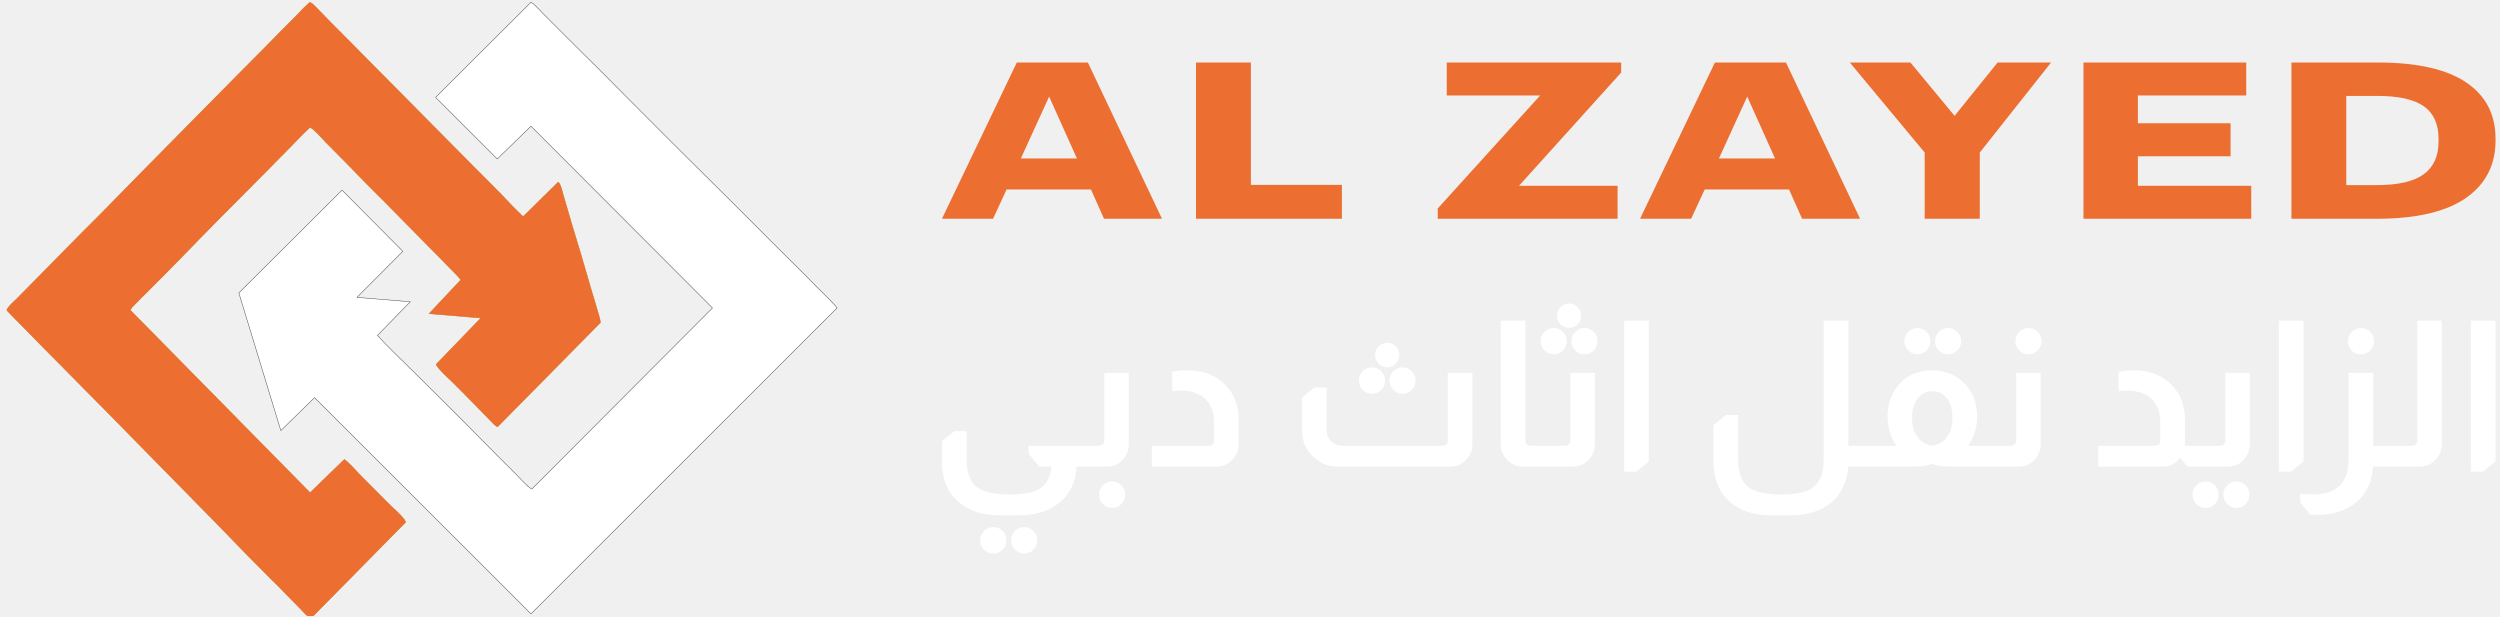
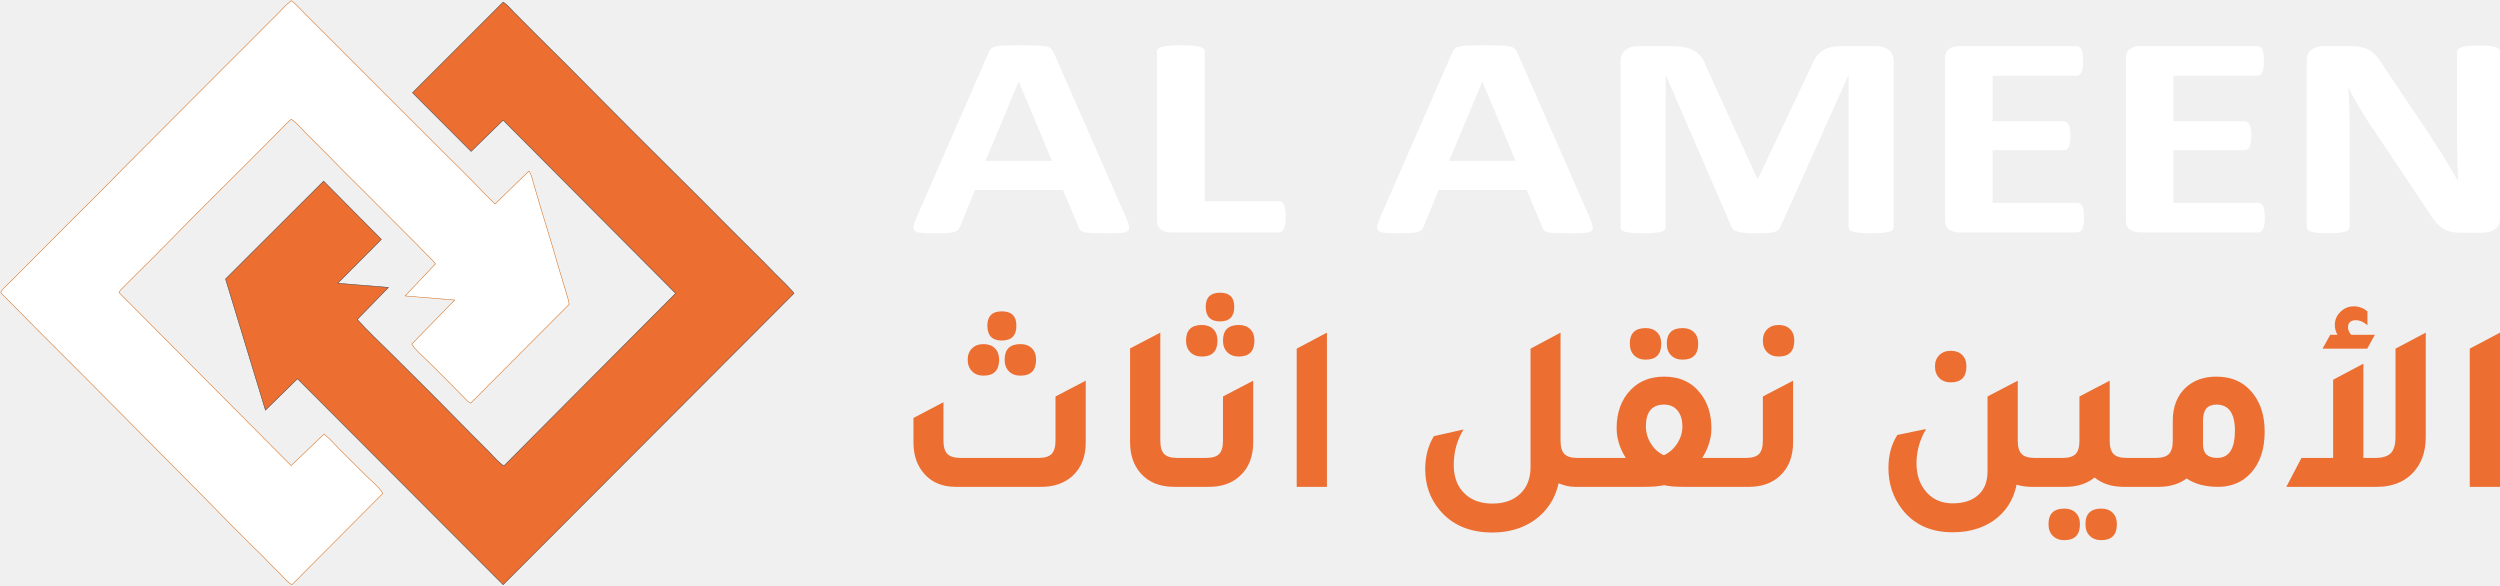
- <svg xmlns="http://www.w3.org/2000/svg" width="560" height="138" overflow="hidden">
+ <svg xmlns="http://www.w3.org/2000/svg" width="1768" height="414" xml:space="preserve" overflow="hidden">
  <defs>
    <clipPath id="clip0">
-       <rect x="40" y="111" width="560" height="138" />
+       <rect x="216" y="412" width="1768" height="414" />
    </clipPath>
  </defs>
-   <g clip-path="url(#clip0)" transform="translate(-40 -111)">
-     <path d="M109.453 111.5C110.146 111.892 110.688 112.534 111.256 113.105 112.179 114.035 113.071 114.994 113.998 115.918 117.315 119.215 120.583 122.557 123.87 125.884 131.195 133.302 138.531 140.71 145.884 148.099 147.995 150.219 150.124 152.326 152.209 154.472 153.851 156.162 155.448 157.924 157.179 159.523 159.809 156.939 162.439 154.355 165.068 151.774 165.709 152.53 165.889 153.754 166.182 154.717 166.806 156.765 167.357 158.834 167.983 160.882 169.492 165.819 170.979 170.77 172.39 175.734 172.873 177.435 173.443 179.11 173.91 180.815 174.134 181.63 174.418 182.416 174.5 183.256 166.821 191.037 159.141 198.818 151.46 206.598 150.878 206.361 150.446 205.836 150.003 205.379 149.219 204.574 148.449 203.761 147.66 202.962 145.489 200.768 143.351 198.54 141.144 196.387 140.181 195.446 138.249 193.763 137.688 192.634 141.029 189.167 144.371 185.702 147.714 182.238 143.849 181.912 139.987 181.588 136.122 181.261 138.488 178.735 140.853 176.208 143.219 173.682 142.528 172.75 141.647 171.981 140.851 171.145 139.176 169.383 137.451 167.667 135.743 165.939 132.583 162.75 129.447 159.539 126.288 156.352 124.249 154.296 122.157 152.282 120.17 150.175 117.828 147.691 115.363 145.325 112.983 142.879 112.183 142.057 110.36 139.916 109.453 139.524 108.075 140.759 106.807 142.14 105.511 143.461 103.189 145.833 100.854 148.195 98.512 150.547 92.576 156.509 86.626 162.464 80.781 168.517 78.183 171.206 75.528 173.847 72.888 176.492 72.027 177.354 71.158 178.201 70.317 179.08 69.892 179.525 69.423 179.906 69.174 180.463 82.6 194.095 96.029 207.729 109.455 221.361 112.018 218.877 114.58 216.393 117.143 213.909 118.433 214.898 119.49 216.183 120.618 217.346 122.639 219.426 124.734 221.425 126.746 223.513 127.896 224.705 130.213 226.554 130.892 227.943 123.811 235.129 116.731 242.315 109.65 249.5 108.687 249.002 107.862 247.954 107.104 247.177 105.701 245.735 104.248 244.343 102.89 242.861 102.257 242.17 101.55 241.556 100.886 240.898 99.889 239.911 98.926 238.89 97.925 237.905 94.731 234.758 91.668 231.467 88.517 228.274 77.353 216.956 66.261 205.563 55.069 194.277 51.679 190.857 48.277 187.45 44.927 183.987 43.788 182.81 42.595 181.685 41.5 180.463 41.956 179.485 42.976 178.701 43.74 177.934 45.258 176.412 46.761 174.874 48.275 173.345 52.781 168.792 57.234 164.184 61.785 159.677 64.775 156.719 67.664 153.654 70.629 150.67 78.438 142.809 86.176 134.878 93.987 127.017 97.052 123.933 100.138 120.869 103.162 117.745 104.137 116.737 105.157 115.774 106.133 114.768 107.213 113.652 108.239 112.472 109.453 111.5Z" stroke="#D56811" stroke-width="0.106" stroke-linejoin="round" stroke-miterlimit="10" fill="#EC6E31" fill-rule="evenodd" />
-     <path d="M158.938 111.5C159.925 112.096 160.691 113.082 161.501 113.899 163.049 115.46 164.593 117.03 166.158 118.568 171.663 123.977 177.115 129.444 182.542 134.929 192.577 145.069 202.806 155.017 212.842 165.157 216.197 168.548 219.66 171.835 222.965 175.275 224.1 176.456 225.33 177.537 226.429 178.753 226.794 179.157 227.209 179.528 227.5 179.982 204.645 202.822 181.793 225.662 158.938 248.5 142.778 232.357 126.62 216.213 110.46 200.07 107.943 202.532 105.425 204.996 102.909 207.457 99.773 197.177 96.636 186.894 93.5 176.614 101.207 168.94 108.914 161.268 116.618 153.595 121.157 158.163 125.696 162.731 130.235 167.297 126.808 170.733 123.38 174.169 119.953 177.605 123.935 177.935 127.919 178.265 131.903 178.596 129.452 181.106 127.002 183.616 124.551 186.128 127.13 188.986 129.995 191.624 132.724 194.343 137.826 199.424 142.976 204.468 148.004 209.623 150.485 212.166 153.031 214.649 155.534 217.172 156.371 218.018 158.196 220.12 159.137 220.545 172.624 207.024 186.112 193.503 199.598 179.982 186.045 166.409 172.492 152.835 158.938 139.262 156.422 141.711 153.906 144.162 151.388 146.611 146.783 142.012 142.177 137.41 137.571 132.808 144.693 125.705 151.816 118.604 158.938 111.5Z" stroke="#464646" stroke-width="0.106" stroke-linejoin="round" stroke-miterlimit="10" fill="#FFFFFF" fill-rule="evenodd" />
-     <path d="M269.394 229.067C270.209 229.067 270.904 229.356 271.478 229.934 272.052 230.512 272.339 231.212 272.339 232.033 272.339 232.855 272.052 233.555 271.478 234.133 270.904 234.711 270.209 235 269.394 235 268.608 235 267.929 234.711 267.355 234.133 266.781 233.555 266.494 232.855 266.494 232.033 266.494 231.212 266.781 230.512 267.355 229.934 267.929 229.356 268.608 229.067 269.394 229.067ZM262.507 229.067C263.323 229.067 264.018 229.356 264.591 229.934 265.165 230.512 265.452 231.212 265.452 232.033 265.452 232.855 265.165 233.555 264.591 234.133 264.018 234.711 263.323 235 262.507 235 261.692 235 260.997 234.711 260.423 234.133 259.849 233.555 259.563 232.855 259.563 232.033 259.563 231.212 259.849 230.512 260.423 229.934 260.997 229.356 261.692 229.067 262.507 229.067ZM540.963 218.843C541.779 218.843 542.466 219.133 543.025 219.711 543.583 220.289 543.863 220.989 543.863 221.81 543.863 222.632 543.583 223.331 543.025 223.91 542.466 224.488 541.779 224.777 540.963 224.777 540.148 224.777 539.453 224.488 538.879 223.91 538.305 223.331 538.018 222.632 538.018 221.81 538.018 220.989 538.305 220.289 538.879 219.711 539.453 219.133 540.148 218.843 540.963 218.843ZM534.032 218.843C534.847 218.843 535.542 219.133 536.116 219.711 536.689 220.289 536.976 220.989 536.976 221.81 536.976 222.632 536.689 223.331 536.116 223.91 535.542 224.488 534.847 224.777 534.032 224.777 533.246 224.777 532.567 224.488 531.993 223.91 531.419 223.331 531.132 222.632 531.132 221.81 531.132 220.989 531.419 220.289 531.993 219.711 532.567 219.133 533.246 218.843 534.032 218.843ZM289.097 218.843C289.913 218.843 290.608 219.133 291.181 219.711 291.755 220.289 292.042 220.989 292.042 221.81 292.042 222.632 291.755 223.331 291.181 223.91 290.608 224.488 289.913 224.777 289.097 224.777 288.282 224.777 287.595 224.488 287.036 223.91 286.477 223.331 286.198 222.632 286.198 221.81 286.198 220.989 286.477 220.289 287.036 219.711 287.595 219.133 288.282 218.843 289.097 218.843ZM472.822 198.625C471.463 198.625 470.368 199.173 469.537 200.268 468.707 201.363 468.291 202.824 468.291 204.65 468.291 206.384 468.707 207.806 469.537 208.917 470.368 210.027 471.463 210.659 472.822 210.811 474.181 210.659 475.276 210.027 476.106 208.917 476.937 207.806 477.352 206.384 477.352 204.65 477.352 202.824 476.945 201.363 476.129 200.268 475.314 199.173 474.211 198.625 472.822 198.625ZM364.292 194.518 369.819 194.518 369.819 210.491C369.819 211.769 369.426 212.849 368.641 213.732 367.674 214.918 366.436 215.512 364.926 215.512L339.555 215.512C337.592 215.512 335.901 214.873 334.481 213.595 332.578 211.982 331.627 209.883 331.627 207.297L331.627 200.086 334.436 197.804 337.154 197.804 337.154 207.297C337.154 208.362 337.517 209.229 338.241 209.898 338.936 210.537 339.737 210.857 340.643 210.857L363.159 210.857C363.914 210.857 364.292 210.476 364.292 209.716ZM287.376 194.518 292.858 194.518 292.858 210.491C292.858 211.678 292.465 212.773 291.68 213.777 290.683 214.934 289.445 215.512 287.965 215.512L282.894 215.512 281.173 215.512C280.931 219.315 279.421 222.175 276.642 224.092 274.468 225.644 271.704 226.42 268.352 226.42L263.867 226.42C260.061 226.42 257.026 225.431 254.76 223.453 252.253 221.384 251 218.372 251 214.416L251 209.807 253.809 207.57 256.527 207.57 256.527 213.914C256.527 216.805 257.245 218.836 258.679 220.007 260.114 221.179 262.583 221.764 266.086 221.764 269.137 221.764 271.342 221.369 272.701 220.578 274.362 219.635 275.314 217.946 275.555 215.512L272.746 215.512 270.39 212.591 270.39 210.857 279.221 210.857 282.894 210.857 286.198 210.857C286.53 210.857 286.817 210.735 287.059 210.491 287.27 210.278 287.376 210.02 287.376 209.716ZM518.151 193.97C521.625 193.97 524.433 195.096 526.578 197.347 528.481 199.386 529.432 201.911 529.432 204.923L529.432 209.305C529.432 210.005 529.417 210.522 529.387 210.857L530.317 210.857 530.565 210.857 537.294 210.857C537.626 210.857 537.913 210.735 538.154 210.491 538.366 210.278 538.471 210.02 538.471 209.716L538.471 194.518 543.953 194.518 543.953 210.491C543.953 211.678 543.561 212.773 542.775 213.777 541.779 214.934 540.54 215.512 539.06 215.512L530.565 215.512 530.317 215.512 529.976 215.512 528.481 213.641 528.345 213.641C528.103 213.914 527.846 214.173 527.574 214.416 526.668 215.147 525.657 215.512 524.539 215.512L509.996 215.512 509.996 210.857 522.772 210.857C523.527 210.857 523.905 210.476 523.905 209.716L523.905 205.471C523.905 203.372 523.271 201.683 522.002 200.405 520.824 199.218 519.118 198.579 516.883 198.488 515.856 198.488 515.085 198.549 514.572 198.671L514.572 194.244C515.599 194.061 516.792 193.97 518.151 193.97ZM306.172 193.97C309.645 193.97 312.454 195.096 314.599 197.347 316.501 199.386 317.453 201.911 317.453 204.923L317.453 210.491C317.453 211.921 316.939 213.123 315.912 214.097 314.976 215.04 313.859 215.512 312.56 215.512L298.017 215.512 298.017 210.857 310.793 210.857C311.548 210.857 311.926 210.476 311.926 209.716L311.926 205.471C311.926 203.372 311.291 201.683 310.023 200.405 308.845 199.218 307.138 198.579 304.903 198.488 303.876 198.488 303.106 198.549 302.593 198.671L302.593 194.244C303.62 194.061 304.813 193.97 306.172 193.97ZM354.189 193.285C354.974 193.285 355.654 193.574 356.227 194.152 356.801 194.73 357.088 195.43 357.088 196.252 357.088 197.073 356.801 197.773 356.227 198.351 355.654 198.929 354.974 199.218 354.189 199.218 353.373 199.218 352.679 198.929 352.105 198.351 351.531 197.773 351.244 197.073 351.244 196.252 351.244 195.43 351.531 194.73 352.105 194.152 352.679 193.574 353.373 193.285 354.189 193.285ZM347.302 193.285C348.118 193.285 348.813 193.574 349.386 194.152 349.96 194.73 350.247 195.43 350.247 196.252 350.247 197.073 349.96 197.773 349.386 198.351 348.813 198.929 348.118 199.218 347.302 199.218 346.487 199.218 345.8 198.929 345.241 198.351 344.682 197.773 344.403 197.073 344.403 196.252 344.403 195.43 344.682 194.73 345.241 194.152 345.8 193.574 346.487 193.285 347.302 193.285ZM350.746 187.808C351.501 187.808 352.135 188.075 352.648 188.607 353.162 189.14 353.419 189.786 353.419 190.547 353.419 191.308 353.162 191.954 352.648 192.487 352.135 193.019 351.501 193.285 350.746 193.285 349.991 193.285 349.349 193.019 348.82 192.487 348.292 191.954 348.027 191.308 348.027 190.547 348.027 189.786 348.292 189.14 348.82 188.607 349.349 188.075 349.991 187.808 350.746 187.808ZM568.84 184.477C569.656 184.477 570.35 184.766 570.924 185.344 571.498 185.922 571.785 186.622 571.785 187.443 571.785 188.234 571.498 188.919 570.924 189.497 570.35 190.075 569.656 190.364 568.84 190.364 568.025 190.364 567.338 190.083 566.779 189.52 566.22 188.957 565.941 188.265 565.941 187.443 565.941 186.622 566.22 185.922 566.779 185.344 567.338 184.766 568.025 184.477 568.84 184.477ZM494.349 184.477C495.165 184.477 495.859 184.766 496.433 185.344 497.007 185.922 497.294 186.622 497.294 187.443 497.294 188.234 497.007 188.919 496.433 189.497 495.859 190.075 495.165 190.364 494.349 190.364 493.564 190.364 492.884 190.075 492.311 189.497 491.737 188.919 491.45 188.234 491.45 187.443 491.45 186.622 491.737 185.922 492.311 185.344 492.884 184.766 493.564 184.477 494.349 184.477ZM476.356 184.477C477.171 184.477 477.866 184.766 478.44 185.344 479.013 185.922 479.3 186.622 479.3 187.443 479.3 188.234 479.013 188.919 478.44 189.497 477.866 190.075 477.171 190.364 476.356 190.364 475.54 190.364 474.853 190.083 474.294 189.52 473.735 188.957 473.456 188.265 473.456 187.443 473.456 186.622 473.735 185.922 474.294 185.344 474.853 184.766 475.54 184.477 476.356 184.477ZM469.469 184.477C470.285 184.477 470.979 184.766 471.553 185.344 472.127 185.922 472.414 186.622 472.414 187.443 472.414 188.234 472.127 188.919 471.553 189.497 470.979 190.075 470.285 190.364 469.469 190.364 468.684 190.364 468.004 190.075 467.431 189.497 466.857 188.919 466.57 188.234 466.57 187.443 466.57 186.622 466.857 185.922 467.431 185.344 468.004 184.766 468.684 184.477 469.469 184.477ZM394.888 184.477C395.703 184.477 396.398 184.766 396.972 185.344 397.546 185.922 397.833 186.622 397.833 187.443 397.833 188.234 397.546 188.919 396.972 189.497 396.398 190.075 395.703 190.364 394.888 190.364 394.103 190.364 393.423 190.075 392.849 189.497 392.275 188.919 391.988 188.234 391.988 187.443 391.988 186.622 392.275 185.922 392.849 185.344 393.423 184.766 394.103 184.477 394.888 184.477ZM388.047 184.477C388.832 184.477 389.512 184.766 390.085 185.344 390.659 185.922 390.946 186.622 390.946 187.443 390.946 188.234 390.659 188.919 390.085 189.497 389.512 190.075 388.832 190.364 388.047 190.364 387.231 190.364 386.537 190.075 385.963 189.497 385.389 188.919 385.102 188.234 385.102 187.443 385.102 186.622 385.389 185.922 385.963 185.344 386.537 184.766 387.231 184.477 388.047 184.477ZM593.473 182.834 599 182.834 599 214.371 596.191 216.653 593.473 216.653ZM581.472 182.834 586.954 182.834 586.954 210.491C586.954 211.769 586.547 212.865 585.731 213.777 584.795 214.934 583.572 215.512 582.061 215.512L573.914 215.512 573.318 215.512 571.558 215.512C571.317 219.193 569.867 222.008 567.209 223.955 565.035 225.537 562.347 226.328 559.145 226.328 558.752 226.328 558.194 226.313 557.469 226.283L555.249 223.499 555.249 221.536C556.215 221.688 557.152 221.764 558.058 221.764 563.404 221.764 566.077 219.148 566.077 213.914L566.077 194.518 571.604 194.518 571.604 210.857 573.318 210.857 573.914 210.857 580.295 210.857C580.627 210.857 580.914 210.735 581.155 210.491 581.367 210.278 581.472 210.02 581.472 209.716ZM550.472 182.834 555.999 182.834 555.999 214.371 553.19 216.653 550.472 216.653ZM448.509 182.834 454.036 182.834 454.036 210.857 455.833 210.857 456.301 210.857 464.848 210.857C463.489 209.031 462.81 206.825 462.81 204.239 462.81 201.896 463.398 199.873 464.576 198.169 466.479 195.369 469.228 193.97 472.822 193.97 475.54 193.97 477.82 194.822 479.663 196.526 481.807 198.503 482.88 201.074 482.88 204.239 482.88 206.734 482.2 208.94 480.841 210.857L483.476 210.857 483.967 210.857 490.453 210.857C490.785 210.857 491.072 210.735 491.314 210.491 491.525 210.278 491.631 210.02 491.631 209.716L491.631 194.518 497.113 194.518 497.113 210.491C497.113 211.678 496.72 212.773 495.935 213.777 494.938 214.934 493.7 215.512 492.22 215.512L483.967 215.512 483.476 215.512 477.171 215.512C475.208 215.512 473.788 215.314 472.912 214.918L472.686 214.918C471.84 215.314 470.421 215.512 468.427 215.512L456.301 215.512 455.833 215.512 453.99 215.512C453.779 218.859 452.541 221.521 450.275 223.499 447.95 225.446 444.914 226.42 441.169 226.42L436.684 226.42C432.607 226.42 429.405 225.294 427.079 223.042 424.905 220.913 423.818 218.037 423.818 214.416L423.818 206.247 426.626 203.965 429.345 203.965 429.345 213.914C429.345 216.805 430.07 218.836 431.519 220.007 432.969 221.179 435.446 221.764 438.949 221.764 442.362 221.764 444.763 221.232 446.153 220.167 447.723 218.95 448.509 216.866 448.509 213.914ZM403.807 182.834 409.335 182.834 409.335 214.371 406.526 216.653 403.807 216.653ZM376.164 182.834 381.691 182.834 381.691 209.716C381.691 210.02 381.782 210.263 381.963 210.446 382.144 210.72 382.431 210.857 382.824 210.857L383.607 210.857 384.002 210.857 390.584 210.857C390.916 210.857 391.203 210.735 391.445 210.491 391.656 210.278 391.762 210.02 391.762 209.716L391.762 194.518 397.244 194.518 397.244 210.491C397.244 211.678 396.851 212.773 396.066 213.777 395.069 214.934 393.831 215.512 392.351 215.512L384.002 215.512 383.607 215.512 381.057 215.512C379.818 215.512 378.731 215.071 377.795 214.188 376.708 213.184 376.164 211.952 376.164 210.491ZM391.49 179C392.215 179 392.841 179.266 393.37 179.799 393.899 180.331 394.163 180.963 394.163 181.693 394.163 182.453 393.906 183.1 393.393 183.632 392.879 184.165 392.245 184.431 391.49 184.431 390.705 184.431 390.055 184.173 389.542 183.655 389.028 183.138 388.772 182.484 388.772 181.693 388.772 180.932 389.036 180.293 389.564 179.776 390.093 179.259 390.735 179 391.49 179Z" fill="#FFFFFF" fill-rule="evenodd" />
-     <path d="M431.378 132.632 425.044 146.493 437.605 146.493ZM275.005 132.632 268.671 146.493 281.232 146.493ZM565.569 132.485 565.569 152.466 572.385 152.466C577.179 152.469 580.692 151.655 582.922 150.024 585.153 148.392 586.256 145.925 586.231 142.622L586.231 142.231C586.264 138.868 585.172 136.399 582.956 134.823 580.739 133.248 577.198 132.468 572.332 132.485ZM553.279 125 572.865 125C581.57 125.035 588.102 126.53 592.461 129.484 596.819 132.437 598.999 136.637 599 142.084L599 142.476C598.997 147.941 596.808 152.214 592.434 155.296 588.06 158.378 581.519 159.946 572.811 160L553.279 160ZM506.7 125 543.158 125 543.158 132.387 518.884 132.387 518.884 138.611 539.645 138.611 539.645 145.998 518.884 145.998 518.884 152.613 544.276 152.613 544.276 160 506.7 160ZM454.358 125 467.933 125 477.831 136.944 487.463 125 499.44 125 483.47 145.168 483.47 160 471.127 160 471.127 145.168ZM424.139 125 440.054 125 456.661 160 443.673 160 440.746 153.439 421.851 153.439 418.817 160 407.373 160ZM364.074 125 403.141 125 403.141 127.25 380.254 152.613 402.342 152.613 402.342 160 362.051 160 362.051 157.701 384.991 132.387 364.074 132.387ZM307.906 125 320.197 125 320.197 152.417 340.585 152.417 340.585 160 307.906 160ZM267.766 125 283.681 125 300.287 160 287.3 160 284.373 153.439 265.477 153.439 262.444 160 251 160Z" fill="#EC6E31" fill-rule="evenodd" />
+   <g clip-path="url(#clip0)" transform="translate(-216 -412)">
+     <path d="M421.892 412.5C423.986 413.672 425.625 415.593 427.34 417.304 430.131 420.086 432.827 422.958 435.63 425.721 445.654 435.589 455.532 445.59 465.467 455.547 487.609 477.749 509.783 499.919 532.007 522.033 538.386 528.377 544.822 534.683 551.125 541.103 556.086 546.161 560.914 551.434 566.147 556.219 574.096 548.487 582.044 540.755 589.992 533.029 591.928 535.291 592.472 538.955 593.358 541.839 595.244 547.967 596.909 554.16 598.801 560.288 603.363 575.062 607.856 589.88 612.121 604.736 613.583 609.826 615.304 614.839 616.715 619.941 617.393 622.381 618.253 624.733 618.5 627.249 595.288 650.535 572.077 673.82 548.859 697.106 547.1 696.396 545.796 694.824 544.455 693.455 542.088 691.047 539.759 688.613 537.374 686.223 530.811 679.657 524.35 672.99 517.68 666.544 514.77 663.73 508.929 658.691 507.233 655.313 517.332 644.938 527.432 634.569 537.538 624.2 525.856 623.224 514.181 622.255 502.499 621.278 509.65 613.717 516.801 606.156 523.952 598.595 521.863 595.806 519.199 593.506 516.794 591.002 511.732 585.729 506.518 580.595 501.354 575.423 491.805 565.878 482.325 556.27 472.776 546.731 466.613 540.577 460.291 534.55 454.285 528.244 447.204 520.809 439.756 513.73 432.561 506.409 430.144 503.95 424.632 497.543 421.892 496.37 417.728 500.065 413.893 504.197 409.976 508.152 402.958 515.251 395.902 522.318 388.821 529.359 370.881 547.2 352.896 565.023 335.228 583.137 327.375 591.186 319.351 599.089 311.371 607.005 308.77 609.585 306.144 612.12 303.6 614.75 302.316 616.081 300.898 617.222 300.145 618.889 340.727 659.687 381.316 700.49 421.898 741.288 429.644 733.853 437.389 726.419 445.135 718.984 449.033 721.944 452.229 725.791 455.64 729.271 461.746 735.495 468.081 741.478 474.162 747.727 477.636 751.295 484.641 756.828 486.692 760.986 465.29 782.491 443.888 803.995 422.487 825.5 419.576 824.011 417.082 820.873 414.792 818.547 410.552 814.231 406.16 810.067 402.053 805.63 400.142 803.564 398.003 801.726 395.997 799.755 392.985 796.802 390.074 793.747 387.049 790.8 377.392 781.381 368.134 771.532 358.611 761.975 324.869 728.105 291.343 694.006 257.513 660.231 247.267 649.996 236.984 639.798 226.859 629.435 223.417 625.912 219.81 622.546 216.5 618.889 217.88 615.961 220.961 613.616 223.271 611.321 227.859 606.765 232.403 602.163 236.978 597.587 250.596 583.961 264.056 570.169 277.813 556.682 286.85 547.828 295.583 538.657 304.543 529.727 328.147 506.2 351.536 482.465 375.146 458.938 384.41 449.71 393.738 440.539 402.876 431.191 405.825 428.174 408.906 425.29 411.855 422.279 415.121 418.939 418.221 415.409 421.892 412.5Z" stroke="#D56811" stroke-width="0.363" stroke-linejoin="round" stroke-miterlimit="10" fill="#FFFFFF" fill-rule="evenodd" />
+     <path d="M571.814 413.5C574.776 415.291 577.073 418.258 579.502 420.714 584.147 425.409 588.778 430.129 593.473 434.755 609.988 451.023 626.344 467.462 642.625 483.958 672.731 514.451 703.419 544.369 733.525 574.862 743.592 585.062 753.981 594.946 763.896 605.291 767.3 608.841 770.989 612.093 774.286 615.751 775.381 616.966 776.627 618.079 777.5 619.446 708.936 688.133 640.379 756.82 571.814 825.5 523.334 776.954 474.859 728.402 426.379 679.856 418.83 687.26 411.275 694.669 403.727 702.073 394.318 671.156 384.909 640.232 375.5 609.316 398.62 586.239 421.741 563.168 444.855 540.091 458.471 553.828 472.088 567.566 485.705 581.297 475.423 591.63 465.141 601.963 454.858 612.296 466.805 613.289 478.757 614.283 490.71 615.276 483.357 622.825 476.005 630.374 468.652 637.929 476.391 646.522 484.983 654.457 493.171 662.632 508.477 677.914 523.929 693.081 539.013 708.584 546.454 716.234 554.091 723.701 561.602 731.287 564.114 733.831 569.587 740.152 572.409 741.431 612.873 700.769 653.337 660.108 693.795 619.446 653.135 578.626 612.475 537.807 571.814 496.987 564.266 504.352 556.717 511.724 549.162 519.09 535.35 505.257 521.531 491.419 507.711 477.58 529.079 456.218 550.447 434.862 571.814 413.5Z" stroke="#464646" stroke-width="0.363" stroke-linejoin="round" stroke-miterlimit="10" fill="#EC6E31" fill-rule="evenodd" />
+     <path d="M1264.25 469.765 1240.82 525.776 1287.82 525.776 1264.38 469.765ZM936.374 469.765 912.936 525.776 959.94 525.776 936.502 469.765ZM1729.46 444.611 1812.2 444.611C1812.96 444.611 1813.65 444.781 1814.25 445.12 1814.84 445.46 1815.36 446.054 1815.78 446.902 1816.21 447.751 1816.53 448.837 1816.74 450.161 1816.96 451.485 1817.06 453.165 1817.06 455.202 1817.06 457.103 1816.96 458.716 1816.74 460.04 1816.53 461.363 1816.21 462.433 1815.78 463.247 1815.36 464.062 1814.84 464.656 1814.25 465.029 1813.65 465.403 1812.96 465.59 1812.2 465.59L1753.02 465.59 1753.02 497.77 1803.1 497.77C1803.87 497.77 1804.58 497.957 1805.22 498.33 1805.86 498.704 1806.39 499.281 1806.82 500.062 1807.24 500.842 1807.56 501.895 1807.78 503.219 1807.99 504.542 1808.1 506.155 1808.1 508.056 1808.1 510.025 1807.99 511.654 1807.78 512.944 1807.56 514.234 1807.24 515.269 1806.82 516.05 1806.39 516.831 1805.86 517.391 1805.22 517.731 1804.58 518.07 1803.87 518.24 1803.1 518.24L1753.02 518.24 1753.02 555.411 1812.71 555.411C1813.48 555.411 1814.18 555.597 1814.82 555.971 1815.46 556.344 1816 556.938 1816.42 557.753 1816.85 558.567 1817.17 559.637 1817.38 560.96 1817.6 562.284 1817.7 563.931 1817.7 565.9 1817.7 567.869 1817.6 569.515 1817.38 570.839 1817.17 572.163 1816.85 573.232 1816.42 574.047 1816 574.861 1815.46 575.455 1814.82 575.829 1814.18 576.202 1813.48 576.389 1812.71 576.389L1729.46 576.389C1726.64 576.389 1724.27 575.727 1722.35 574.403 1720.43 573.079 1719.47 570.924 1719.47 567.936L1719.47 453.064C1719.47 450.076 1720.43 447.921 1722.35 446.597 1724.27 445.273 1726.64 444.611 1729.46 444.611ZM1601.58 444.611 1684.32 444.611C1685.09 444.611 1685.77 444.781 1686.37 445.12 1686.97 445.46 1687.48 446.054 1687.91 446.902 1688.34 447.751 1688.66 448.837 1688.87 450.161 1689.08 451.485 1689.19 453.165 1689.19 455.202 1689.19 457.103 1689.08 458.716 1688.87 460.04 1688.66 461.363 1688.34 462.433 1687.91 463.247 1687.48 464.062 1686.97 464.656 1686.37 465.029 1685.77 465.403 1685.09 465.59 1684.32 465.59L1625.15 465.59 1625.15 497.77 1675.23 497.77C1676 497.77 1676.7 497.957 1677.34 498.33 1677.98 498.704 1678.52 499.281 1678.94 500.062 1679.37 500.842 1679.69 501.895 1679.9 503.219 1680.12 504.542 1680.22 506.155 1680.22 508.056 1680.22 510.025 1680.12 511.654 1679.9 512.944 1679.69 514.234 1679.37 515.269 1678.94 516.05 1678.52 516.831 1677.98 517.391 1677.34 517.731 1676.7 518.07 1676 518.24 1675.23 518.24L1625.15 518.24 1625.15 555.411 1684.84 555.411C1685.6 555.411 1686.31 555.597 1686.95 555.971 1687.59 556.344 1688.12 556.938 1688.55 557.753 1688.98 558.567 1689.3 559.637 1689.51 560.96 1689.72 562.284 1689.83 563.931 1689.83 565.9 1689.83 567.869 1689.72 569.515 1689.51 570.839 1689.3 572.163 1688.98 573.232 1688.55 574.047 1688.12 574.861 1687.59 575.455 1686.95 575.829 1686.31 576.202 1685.6 576.389 1684.84 576.389L1601.58 576.389C1598.77 576.389 1596.4 575.727 1594.48 574.403 1592.56 573.079 1591.59 570.924 1591.59 567.936L1591.59 453.064C1591.59 450.076 1592.56 447.921 1594.48 446.597 1596.4 445.273 1598.77 444.611 1601.58 444.611ZM1374.76 444.611 1396.79 444.611C1400.72 444.611 1404.09 444.866 1406.91 445.375 1409.72 445.884 1412.16 446.733 1414.21 447.921 1416.26 449.109 1417.96 450.67 1419.33 452.605 1420.7 454.54 1421.89 456.934 1422.92 459.785L1458.78 538.302 1459.29 538.302 1496.43 459.989C1497.54 457.137 1498.76 454.727 1500.08 452.758 1501.41 450.789 1502.94 449.194 1504.69 447.972 1506.44 446.75 1508.52 445.884 1510.91 445.375 1513.3 444.866 1516.07 444.611 1519.23 444.611L1541.9 444.611C1544.21 444.611 1546.19 444.849 1547.86 445.324 1549.52 445.799 1550.89 446.495 1551.95 447.412 1553.02 448.328 1553.83 449.448 1554.39 450.772 1554.94 452.096 1555.22 453.607 1555.22 455.304L1555.22 572.723C1555.22 573.402 1554.99 574.013 1554.52 574.556 1554.05 575.099 1553.19 575.54 1551.95 575.88 1550.72 576.219 1549.07 576.491 1547.02 576.694 1544.97 576.898 1542.37 577 1539.21 577 1536.14 577 1533.58 576.898 1531.53 576.694 1529.48 576.491 1527.85 576.219 1526.66 575.88 1525.46 575.54 1524.61 575.099 1524.1 574.556 1523.59 574.013 1523.33 573.402 1523.33 572.723L1523.33 465.488 1523.07 465.488 1475.04 572.621C1474.7 573.504 1474.15 574.234 1473.38 574.81 1472.61 575.387 1471.56 575.846 1470.24 576.185 1468.92 576.525 1467.23 576.745 1465.18 576.847 1463.13 576.949 1460.66 577 1457.75 577 1454.85 577 1452.37 576.915 1450.32 576.745 1448.28 576.576 1446.59 576.304 1445.27 575.931 1443.94 575.557 1442.9 575.099 1442.13 574.556 1441.36 574.013 1440.85 573.368 1440.59 572.621L1394.23 465.488 1393.97 465.488 1393.97 572.723C1393.97 573.402 1393.74 574.013 1393.27 574.556 1392.8 575.099 1391.92 575.54 1390.64 575.88 1389.36 576.219 1387.72 576.491 1385.71 576.694 1383.7 576.898 1381.12 577 1377.96 577 1374.89 577 1372.33 576.898 1370.28 576.694 1368.23 576.491 1366.58 576.219 1365.35 575.88 1364.11 575.54 1363.25 575.099 1362.78 574.556 1362.31 574.013 1362.08 573.402 1362.08 572.723L1362.08 455.304C1362.08 451.842 1363.23 449.194 1365.54 447.361 1367.84 445.528 1370.92 444.611 1374.76 444.611ZM1969.27 444.204C1972.17 444.204 1974.61 444.289 1976.57 444.458 1978.54 444.628 1980.05 444.916 1981.12 445.324 1982.19 445.731 1982.93 446.206 1983.36 446.75 1983.79 447.293 1984 447.904 1984 448.583L1984 567.02C1984 568.582 1983.66 569.973 1982.98 571.195 1982.29 572.417 1981.37 573.436 1980.22 574.25 1979.07 575.065 1977.7 575.659 1976.12 576.033 1974.54 576.406 1972.94 576.593 1971.32 576.593L1956.98 576.593C1953.99 576.593 1951.4 576.355 1949.23 575.88 1947.05 575.404 1945.04 574.539 1943.21 573.283 1941.37 572.027 1939.6 570.33 1937.89 568.191 1936.18 566.052 1934.26 563.286 1932.13 559.891L1890.89 498.279C1888.5 494.613 1886.06 490.659 1883.59 486.415 1881.11 482.172 1878.89 478.048 1876.93 474.042L1876.67 474.042C1877.01 478.93 1877.27 483.802 1877.44 488.656 1877.61 493.51 1877.7 498.517 1877.7 503.677L1877.7 572.621C1877.7 573.3 1877.46 573.911 1876.99 574.454 1876.52 574.997 1875.71 575.455 1874.56 575.829 1873.4 576.202 1871.85 576.491 1869.88 576.694 1867.92 576.898 1865.4 577 1862.33 577 1859.34 577 1856.86 576.898 1854.9 576.694 1852.93 576.491 1851.4 576.202 1850.29 575.829 1849.18 575.455 1848.41 574.997 1847.98 574.454 1847.55 573.911 1847.34 573.3 1847.34 572.621L1847.34 454.184C1847.34 450.993 1848.51 448.6 1850.86 447.004 1853.21 445.409 1856.09 444.611 1859.51 444.611L1877.57 444.611C1880.81 444.611 1883.54 444.832 1885.76 445.273 1887.98 445.714 1889.97 446.444 1891.72 447.462 1893.47 448.481 1895.11 449.89 1896.65 451.689 1898.19 453.488 1899.77 455.711 1901.39 458.359L1933.67 506.528C1935.54 509.448 1937.4 512.316 1939.24 515.134 1941.07 517.951 1942.84 520.769 1944.55 523.586 1946.26 526.404 1947.92 529.17 1949.55 531.886 1951.17 534.602 1952.75 537.317 1954.29 540.033L1954.41 540.033C1954.16 535.281 1953.97 530.324 1953.84 525.165 1953.71 520.005 1953.65 515.083 1953.65 510.398L1953.65 448.583C1953.65 447.904 1953.9 447.293 1954.41 446.75 1954.93 446.206 1955.78 445.731 1956.98 445.324 1958.17 444.916 1959.75 444.628 1961.71 444.458 1963.68 444.289 1966.2 444.204 1969.27 444.204ZM1264.77 444C1269.8 444 1273.82 444.051 1276.8 444.153 1279.79 444.255 1282.12 444.492 1283.79 444.866 1285.45 445.239 1286.65 445.799 1287.37 446.546 1288.1 447.293 1288.72 448.311 1289.23 449.601L1340.46 566.409C1341.48 568.853 1342.12 570.788 1342.38 572.214 1342.64 573.639 1342.3 574.709 1341.36 575.421 1340.42 576.134 1338.75 576.576 1336.36 576.745 1333.97 576.915 1330.68 577 1326.5 577 1322.14 577 1318.75 576.949 1316.32 576.847 1313.88 576.745 1312.03 576.542 1310.75 576.236 1309.46 575.931 1308.57 575.506 1308.06 574.963 1307.54 574.42 1307.12 573.707 1306.78 572.825L1295.63 546.347 1233.39 546.347 1222.88 572.112C1222.54 573.062 1222.09 573.86 1221.54 574.505 1220.98 575.15 1220.09 575.659 1218.85 576.033 1217.61 576.406 1215.86 576.661 1213.6 576.796 1211.34 576.932 1208.37 577 1204.7 577 1200.77 577 1197.7 576.898 1195.48 576.694 1193.26 576.491 1191.72 575.999 1190.86 575.218 1190.01 574.437 1189.71 573.334 1189.97 571.908 1190.22 570.482 1190.86 568.582 1191.89 566.205L1242.99 449.296C1243.5 448.141 1244.1 447.208 1244.79 446.495 1245.47 445.782 1246.56 445.239 1248.05 444.866 1249.55 444.492 1251.62 444.255 1254.26 444.153 1256.91 444.051 1260.41 444 1264.77 444ZM1051.11 444C1054.44 444 1057.17 444.102 1059.3 444.306 1061.44 444.509 1063.15 444.781 1064.43 445.12 1065.71 445.46 1066.63 445.901 1067.18 446.444 1067.73 446.987 1068.01 447.598 1068.01 448.277L1068.01 554.29 1120.14 554.29C1120.99 554.29 1121.74 554.477 1122.38 554.85 1123.02 555.224 1123.56 555.835 1123.98 556.684 1124.41 557.532 1124.73 558.652 1124.94 560.044 1125.16 561.436 1125.26 563.15 1125.26 565.187 1125.26 567.224 1125.16 568.938 1124.94 570.33 1124.73 571.721 1124.41 572.876 1123.98 573.792 1123.56 574.709 1123.02 575.37 1122.38 575.778 1121.74 576.185 1120.99 576.389 1120.14 576.389L1044.19 576.389C1041.37 576.389 1039 575.727 1037.08 574.403 1035.16 573.079 1034.2 570.924 1034.2 567.936L1034.2 448.277C1034.2 447.598 1034.48 446.987 1035.03 446.444 1035.59 445.901 1036.51 445.46 1037.79 445.12 1039.07 444.781 1040.8 444.509 1042.97 444.306 1045.15 444.102 1047.86 444 1051.11 444ZM936.886 444C941.924 444 945.937 444.051 948.926 444.153 951.914 444.255 954.241 444.492 955.906 444.866 957.571 445.239 958.766 445.799 959.492 446.546 960.218 447.293 960.837 448.311 961.349 449.601L1012.58 566.409C1013.61 568.853 1014.25 570.788 1014.5 572.214 1014.76 573.639 1014.42 574.709 1013.48 575.421 1012.54 576.134 1010.87 576.576 1008.48 576.745 1006.09 576.915 1002.8 577 998.62 577 994.265 577 990.871 576.949 988.438 576.847 986.004 576.745 984.147 576.542 982.866 576.236 981.585 575.931 980.689 575.506 980.176 574.963 979.664 574.42 979.237 573.707 978.896 572.825L967.753 546.347 905.507 546.347 895.005 572.112C894.663 573.062 894.215 573.86 893.66 574.505 893.105 575.15 892.208 575.659 890.97 576.033 889.732 576.406 887.982 576.661 885.719 576.796 883.456 576.932 880.489 577 876.818 577 872.89 577 869.816 576.898 867.596 576.694 865.376 576.491 863.839 575.999 862.985 575.218 862.132 574.437 861.832 573.334 862.089 571.908 862.345 570.482 862.985 568.582 864.01 566.205L915.113 449.296C915.625 448.141 916.223 447.208 916.906 446.495 917.589 445.782 918.678 445.239 920.172 444.866 921.666 444.492 923.737 444.255 926.384 444.153 929.031 444.051 932.532 444 936.886 444Z" fill="#FFFFFF" fill-rule="evenodd" />
+     <path d="M1702.03 771.681C1705.43 771.681 1708.11 772.668 1710.09 774.64 1712.07 776.613 1713.06 779.29 1713.06 782.672 1713.06 790.224 1709.39 794 1702.03 794 1698.64 794 1695.93 792.986 1693.89 790.956 1691.85 788.928 1690.83 786.166 1690.83 782.672 1690.83 775.345 1694.57 771.681 1702.03 771.681ZM1675.9 771.681C1679.3 771.681 1681.98 772.668 1683.96 774.64 1685.94 776.613 1686.93 779.29 1686.93 782.672 1686.93 790.224 1683.26 794 1675.9 794 1672.51 794 1669.79 792.986 1667.76 790.956 1665.72 788.928 1664.7 786.166 1664.7 782.672 1664.7 775.345 1668.44 771.681 1675.9 771.681ZM1783.47 698.13C1777.13 698.13 1773.96 701.85 1773.96 709.29L1773.96 726.367C1773.96 732.68 1777.3 735.836 1783.97 735.836 1792.35 735.836 1796.53 729.411 1796.53 716.56 1796.53 704.274 1792.18 698.13 1783.47 698.13ZM1392.88 698.13C1384.28 698.13 1379.98 703.259 1379.98 713.517 1379.98 717.913 1381.17 721.999 1383.55 725.775 1385.92 729.551 1388.98 732.285 1392.71 733.976 1396.56 732.172 1399.7 729.383 1402.13 725.606 1404.56 721.83 1405.78 717.857 1405.78 713.686 1405.78 708.839 1404.62 705.034 1402.3 702.273 1399.98 699.511 1396.84 698.13 1392.88 698.13ZM983.837 681.222 983.837 724.845C983.837 735.103 980.612 743.106 974.164 748.855 968.508 753.815 961.268 756.295 952.444 756.295L891.865 756.295C882.25 756.295 874.727 753.082 869.297 746.657 864.432 741.021 862 733.75 862 724.845L862 707.599 883.211 696.44 883.211 723.493C883.211 728.002 884.145 731.186 886.011 733.046 887.878 734.906 890.96 735.836 895.259 735.836L950.578 735.836C954.876 735.836 957.931 734.878 959.741 732.961 961.551 731.045 962.456 727.889 962.456 723.493L962.456 692.382ZM1783.47 678.348C1794.67 678.348 1803.38 682.462 1809.6 690.691 1814.91 697.567 1817.57 706.415 1817.57 717.237 1817.57 729.749 1814.24 739.612 1807.56 746.826 1801.57 753.139 1793.93 756.295 1784.65 756.295 1775.6 756.295 1768.19 754.322 1762.42 750.377 1756.99 754.322 1750.43 756.295 1742.74 756.295L1735.12 756.295 1725.43 756.295 1717.82 756.295C1709.56 756.295 1702.71 754.097 1697.28 749.701 1691.85 754.097 1685.01 756.295 1676.75 756.295L1670.11 756.295 1659.44 756.295 1652.81 756.295C1648.96 756.295 1645.4 755.787 1642.12 754.773 1639.97 765.594 1634.48 774.105 1625.66 780.304 1617.74 785.715 1608.12 788.42 1596.81 788.42 1581.54 788.42 1569.71 783.066 1561.34 772.357 1554.78 764.016 1551.5 754.209 1551.5 742.937 1551.5 734.032 1553.59 726.254 1557.78 719.604L1578.14 715.377C1573.62 723.042 1571.35 731.101 1571.35 739.556 1571.35 748.122 1573.79 755.055 1578.65 760.353 1583.29 765.425 1589.34 767.961 1596.81 767.961 1604.61 767.961 1610.69 765.989 1615.05 762.043 1619.41 758.098 1621.58 752.575 1621.58 745.473L1621.58 692.382 1642.96 681.222 1642.96 723.662C1642.96 728.058 1643.87 731.186 1645.68 733.046 1647.49 734.906 1650.54 735.836 1654.84 735.836L1659.44 735.836 1670.11 735.836 1674.71 735.836C1679.01 735.836 1682.07 734.906 1683.88 733.046 1685.69 731.186 1686.59 728.058 1686.59 723.662L1686.59 692.382 1707.97 681.222 1707.97 723.662C1707.97 728.058 1708.88 731.186 1710.69 733.046 1712.5 734.906 1715.55 735.836 1719.85 735.836L1725.43 735.836 1735.12 735.836 1740.7 735.836C1745 735.836 1748.06 734.906 1749.87 733.046 1751.68 731.186 1752.58 728.058 1752.58 723.662L1752.58 709.628C1752.58 699.483 1755.75 691.536 1762.09 685.788 1767.63 680.828 1774.76 678.348 1783.47 678.348ZM1595.62 660.087C1599.01 660.087 1601.7 661.073 1603.68 663.046 1605.66 665.018 1606.65 667.696 1606.65 671.077 1606.65 678.63 1602.97 682.406 1595.62 682.406 1592.23 682.406 1589.51 681.391 1587.48 679.362 1585.44 677.333 1584.42 674.572 1584.42 671.077 1584.42 667.808 1585.44 665.159 1587.48 663.13 1589.51 661.102 1592.23 660.087 1595.62 660.087ZM937.681 655.353C941.075 655.353 943.762 656.339 945.742 658.312 947.721 660.284 948.711 662.961 948.711 666.343 948.711 673.895 945.034 677.671 937.681 677.671 934.288 677.671 931.572 676.657 929.536 674.628 927.5 672.599 926.482 669.837 926.482 666.343 926.482 659.016 930.215 655.353 937.681 655.353ZM911.549 655.353C914.943 655.353 917.63 656.339 919.609 658.312 921.589 660.284 922.579 662.961 922.579 666.343 922.579 673.895 918.902 677.671 911.549 677.671 908.156 677.671 905.44 676.629 903.404 674.544 901.368 672.458 900.35 669.725 900.35 666.343 900.35 663.074 901.368 660.425 903.404 658.396 905.44 656.367 908.156 655.353 911.549 655.353ZM1984 647.237 1984 756.295 1962.62 756.295 1962.62 658.565ZM1931.49 647.237 1931.49 721.126C1931.49 732.06 1928.15 740.795 1921.48 747.333 1915.26 753.307 1907.06 756.295 1896.87 756.295L1832.9 756.295 1843.59 735.836 1865.99 735.836 1865.99 680.546 1887.37 669.217 1887.37 735.836 1895.69 735.836C1900.89 735.836 1904.6 734.708 1906.8 732.454 1909.01 730.2 1910.11 726.367 1910.11 720.957L1910.11 658.565ZM1319.61 647.237 1319.61 723.662C1319.61 728.058 1320.52 731.186 1322.33 733.046 1324.14 734.906 1327.19 735.836 1331.49 735.836L1338.92 735.836 1349.14 735.836 1365.73 735.836C1361.43 728.96 1359.28 721.971 1359.28 714.87 1359.28 703.597 1362.62 694.523 1369.29 687.647 1375.29 681.448 1383.15 678.348 1392.88 678.348 1403.97 678.348 1412.56 682.349 1418.67 690.353 1423.76 696.891 1426.31 705.063 1426.31 714.87 1426.31 721.971 1424.16 728.96 1419.86 735.836L1435.55 735.836 1446.67 735.836 1450.82 735.836C1455.12 735.836 1458.17 734.906 1459.98 733.046 1461.79 731.186 1462.7 728.058 1462.7 723.662L1462.7 692.382 1484.08 681.222 1484.08 724.676C1484.08 734.934 1480.91 742.937 1474.58 748.686 1469.03 753.758 1461.79 756.295 1452.86 756.295L1446.67 756.295 1435.55 756.295 1406.46 756.295C1400.69 756.295 1396.16 755.9 1392.88 755.111 1389.37 755.9 1384.85 756.295 1379.31 756.295L1349.14 756.295 1338.92 756.295 1329.45 756.295C1326.06 756.295 1322.33 755.449 1318.26 753.758 1315.77 764.918 1309.94 773.71 1300.78 780.135 1292.52 785.771 1282.73 788.589 1271.42 788.589 1255.36 788.589 1242.91 783.292 1234.09 772.696 1227.3 764.58 1223.91 754.942 1223.91 743.783 1223.91 734.99 1225.94 727.213 1230.02 720.449L1251.06 715.715C1246.42 723.042 1244.1 731.44 1244.1 740.908 1244.1 749.25 1246.56 755.872 1251.48 760.775 1256.4 765.679 1263.05 768.13 1271.42 768.13 1279.68 768.13 1286.24 765.82 1291.1 761.198 1295.97 756.576 1298.4 750.264 1298.4 742.261L1298.4 658.565ZM1154.41 647.237 1154.41 756.295 1133.03 756.295 1133.03 658.565ZM1036.57 647.237 1036.57 723.662C1036.57 728.058 1037.48 731.186 1039.29 733.046 1041.1 734.906 1044.15 735.836 1048.45 735.836L1053.75 735.836 1063.72 735.836 1069.02 735.836C1073.32 735.836 1076.37 734.906 1078.18 733.046 1079.99 731.186 1080.9 728.058 1080.9 723.662L1080.9 692.382 1102.28 681.222 1102.28 724.676C1102.28 734.934 1099.11 742.937 1092.78 748.686 1087.23 753.758 1079.99 756.295 1071.06 756.295L1063.72 756.295 1053.75 756.295 1046.41 756.295C1036.12 756.295 1028.14 753.026 1022.49 746.488 1017.62 740.852 1015.19 733.581 1015.19 724.676L1015.19 658.396ZM1405.95 644.024C1409.34 644.024 1412.03 645.01 1414.01 646.983 1415.99 648.956 1416.98 651.633 1416.98 655.015 1416.98 662.567 1413.3 666.343 1405.95 666.343 1402.55 666.343 1399.84 665.329 1397.8 663.299 1395.77 661.271 1394.75 658.509 1394.75 655.015 1394.75 647.688 1398.48 644.024 1405.95 644.024ZM1379.81 644.024C1383.21 644.024 1385.9 645.01 1387.87 646.983 1389.85 648.956 1390.84 651.633 1390.84 655.015 1390.84 662.567 1387.17 666.343 1379.81 666.343 1376.42 666.343 1373.71 665.329 1371.67 663.299 1369.63 661.271 1368.61 658.509 1368.61 655.015 1368.61 647.688 1372.35 644.024 1379.81 644.024ZM1473.9 641.826C1477.29 641.826 1479.98 642.812 1481.96 644.785 1483.94 646.758 1484.93 649.435 1484.93 652.817 1484.93 660.369 1481.25 664.145 1473.9 664.145 1470.5 664.145 1467.79 663.13 1465.75 661.102 1463.72 659.072 1462.7 656.311 1462.7 652.817 1462.7 649.548 1463.72 646.899 1465.75 644.87 1467.79 642.841 1470.5 641.826 1473.9 641.826ZM1092.1 641.826C1095.49 641.826 1098.18 642.812 1100.16 644.785 1102.14 646.758 1103.13 649.435 1103.13 652.817 1103.13 660.369 1099.45 664.145 1092.1 664.145 1088.7 664.145 1085.99 663.13 1083.95 661.102 1081.92 659.072 1080.9 656.311 1080.9 652.817 1080.9 645.49 1084.63 641.826 1092.1 641.826ZM1065.97 641.826C1069.36 641.826 1072.05 642.812 1074.03 644.785 1076.01 646.758 1077 649.435 1077 652.817 1077 660.369 1073.32 664.145 1065.97 664.145 1062.57 664.145 1059.86 663.13 1057.82 661.102 1055.78 659.072 1054.77 656.311 1054.77 652.817 1054.77 645.49 1058.5 641.826 1065.97 641.826ZM924.446 632.188C931.346 632.188 934.797 635.57 934.797 642.333 934.797 649.322 931.346 652.817 924.446 652.817 917.658 652.817 914.264 649.322 914.264 642.333 914.264 635.57 917.658 632.188 924.446 632.188ZM1880.75 628.638C1884.15 628.638 1887.32 629.821 1890.26 632.188L1890.26 641.995C1887.54 639.628 1884.83 638.445 1882.11 638.445 1878.38 638.445 1876.51 640.135 1876.51 643.517 1876.51 645.208 1877.25 646.955 1878.72 648.758L1895.52 648.758 1890.09 658.565 1858.52 658.565 1863.95 648.758 1869.05 648.758C1867.8 646.504 1867.18 644.193 1867.18 641.826 1867.18 638.219 1868.51 635.119 1871.17 632.527 1873.82 629.934 1877.02 628.638 1880.75 628.638ZM1078.86 619C1085.54 619 1088.87 622.325 1088.87 628.976 1088.87 635.852 1085.54 639.29 1078.86 639.29 1072.07 639.29 1068.68 635.852 1068.68 628.976 1068.68 622.325 1072.07 619 1078.86 619Z" fill="#EC6E31" fill-rule="evenodd" />
  </g>
</svg>
